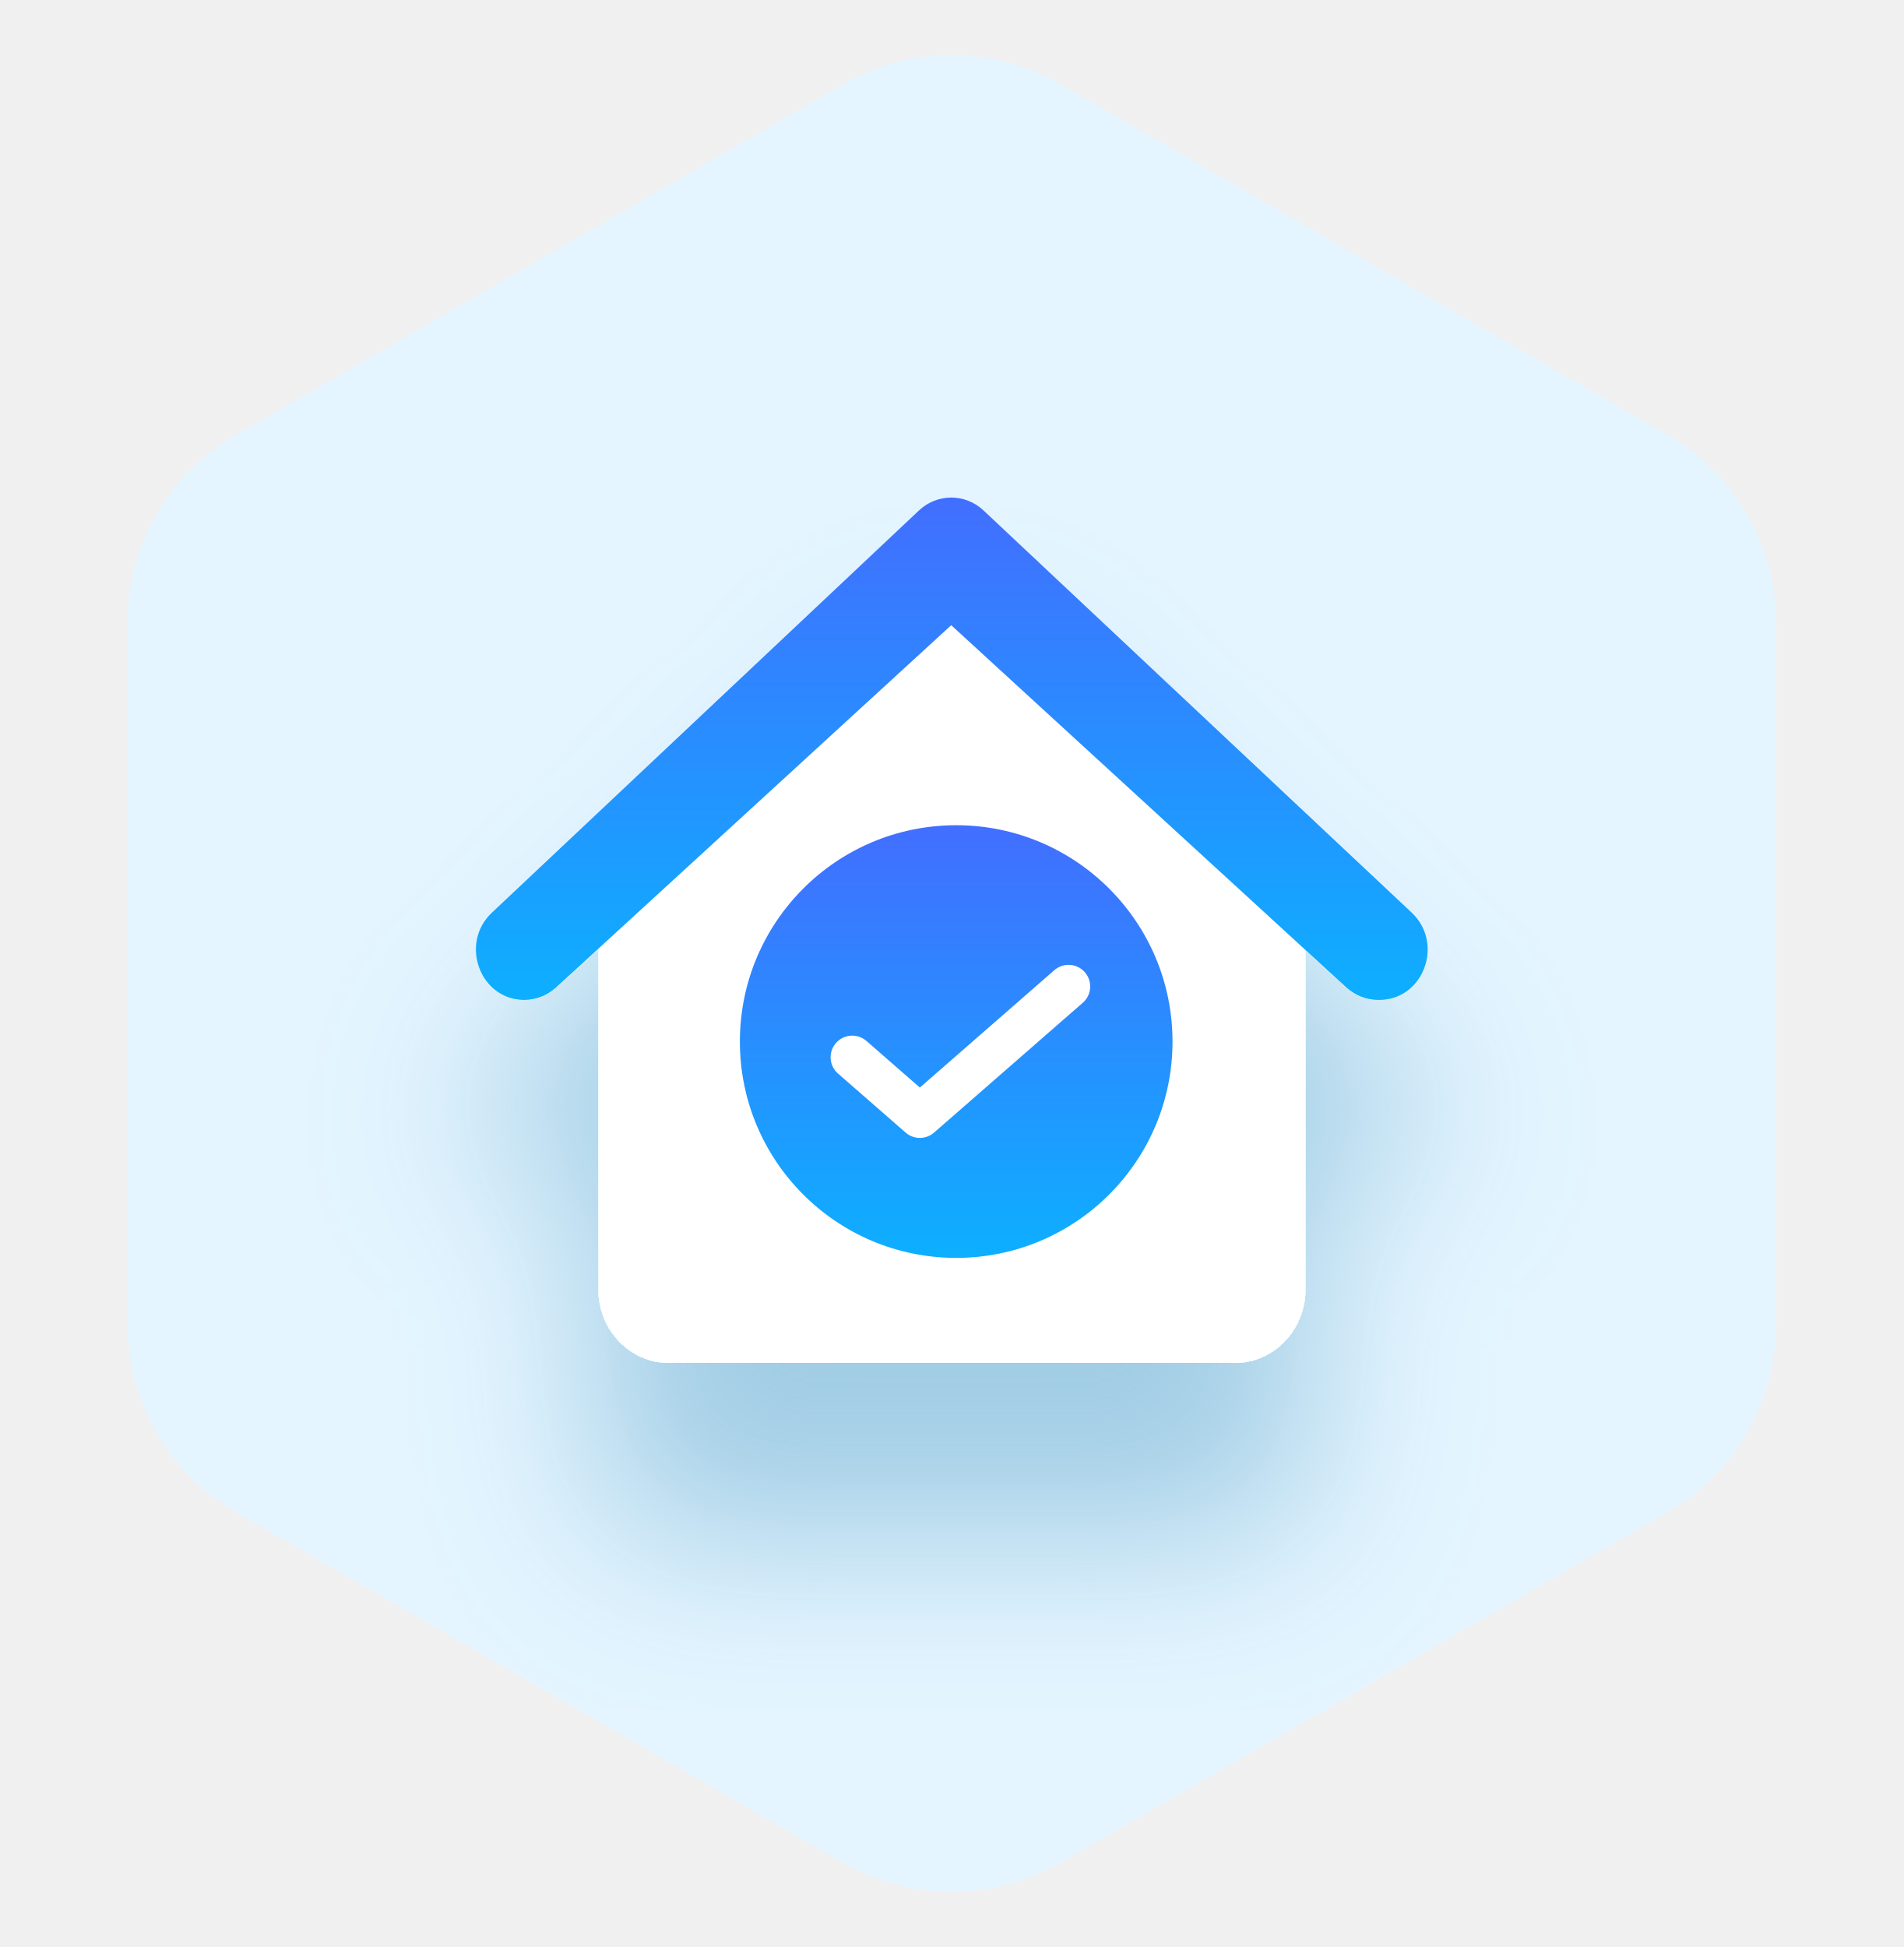
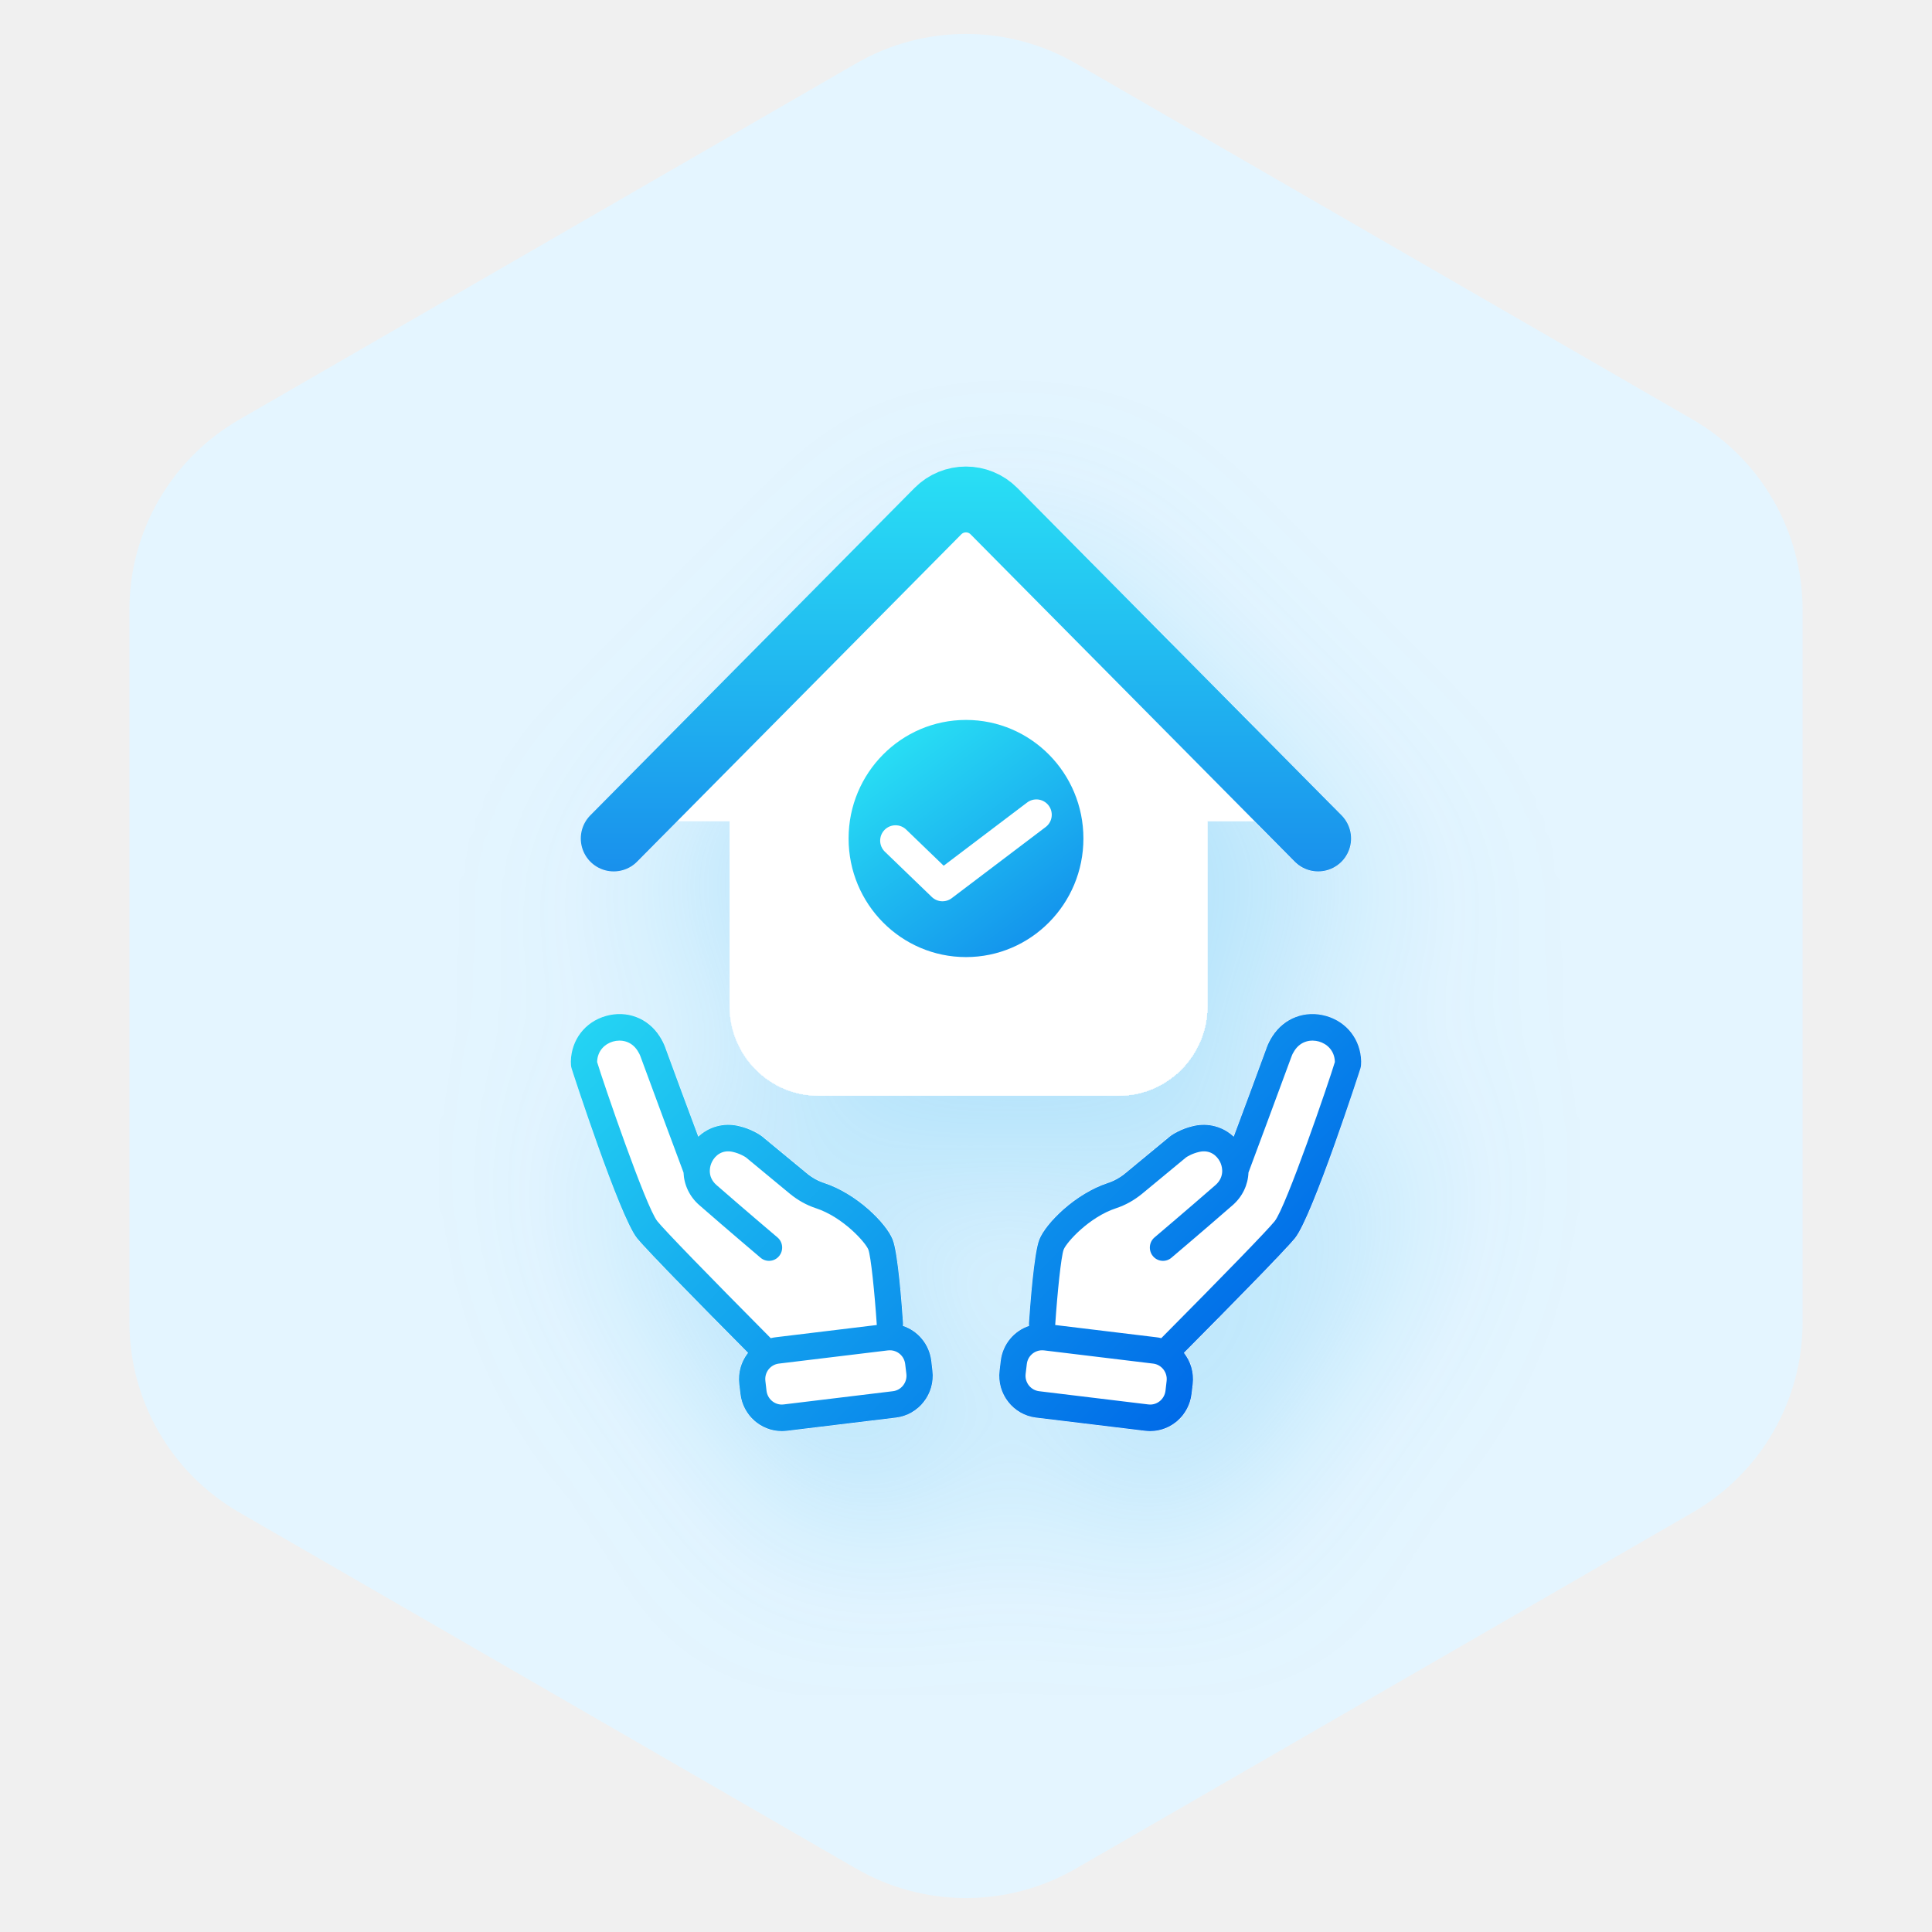
- <svg xmlns="http://www.w3.org/2000/svg" width="44" height="45" viewBox="0 0 44 45" fill="none">
-   <path d="M19.5 1.943C21.047 1.05 22.953 1.05 24.5 1.943L38.553 10.057C40.1 10.95 41.053 12.6 41.053 14.387V30.613C41.053 32.4 40.1 34.05 38.553 34.943L24.5 43.057C22.953 43.95 21.047 43.95 19.5 43.057L5.447 34.943C3.9 34.05 2.947 32.4 2.947 30.613V14.387C2.947 12.6 3.9 10.95 5.447 10.057L19.5 1.943Z" fill="#E4F5FF" />
-   <g filter="url(#filter0_d_5101_1356)">
-     <path d="M15.466 31.5C14.565 31.5 13.832 30.738 13.832 29.801V19.857C13.832 19.695 13.899 19.54 14.016 19.433L21.642 12.414C21.745 12.319 21.874 12.271 22.003 12.271C22.132 12.271 22.261 12.319 22.364 12.414L29.99 19.433C30.107 19.54 30.174 19.694 30.174 19.857V29.801C30.174 30.738 29.441 31.5 28.54 31.5H15.466Z" fill="white" />
-     <path d="M31.883 23.111H31.857C31.585 23.111 31.323 23.008 31.119 22.822L21.987 14.45L12.854 22.822C12.651 23.008 12.388 23.111 12.117 23.111C11.097 23.111 10.613 21.805 11.369 21.094L21.239 11.8C21.664 11.4 22.31 11.4 22.735 11.799L32.63 21.092C33.388 21.804 32.904 23.111 31.883 23.111Z" fill="url(#paint0_linear_5101_1356)" />
-     <path d="M22.102 29.073C24.863 29.073 27.102 26.835 27.102 24.073C27.102 21.312 24.863 19.073 22.102 19.073C19.34 19.073 17.102 21.312 17.102 24.073C17.102 26.835 19.34 29.073 22.102 29.073Z" fill="url(#paint1_linear_5101_1356)" />
-     <path d="M24.699 22.8L21.262 25.8L19.699 24.436" stroke="white" stroke-linecap="round" stroke-linejoin="round" />
+ <svg xmlns="http://www.w3.org/2000/svg" width="44" height="44" viewBox="0 0 44 44" fill="none">
+   <path d="M19.5 1.443C21.047 0.55 22.953 0.55 24.5 1.443L38.553 9.557C40.1 10.45 41.053 12.1 41.053 13.887V30.113C41.053 31.9 40.1 33.55 38.553 34.443L24.5 42.557C22.953 43.45 21.047 43.45 19.5 42.557L5.447 34.443C3.9 33.55 2.947 31.9 2.947 30.113V13.887C2.947 12.1 3.9 10.45 5.447 9.557L19.5 1.443Z" fill="#E4F5FF" />
+   <g filter="url(#filter0_d_29_13367)">
+     <path d="M14.615 18.701H16.617V22.911C16.617 24.037 17.524 24.953 18.638 24.953H25.476C26.591 24.953 27.498 24.037 27.498 22.911V18.701H29.383C29.559 18.701 29.715 18.594 29.779 18.427C29.843 18.261 29.8 18.076 29.67 17.955L22.245 11.079C22.131 10.974 21.956 10.973 21.841 11.078L14.329 17.954C14.198 18.074 14.155 18.259 14.218 18.426C14.282 18.593 14.438 18.701 14.615 18.701Z" fill="white" />
+     <path d="M13.977 19.096L21.359 11.642C21.711 11.286 22.285 11.286 22.638 11.642L30.02 19.096" stroke="url(#paint0_linear_29_13367)" stroke-width="1.5" stroke-linecap="round" />
+     <path d="M30.202 23.138C29.724 23.002 29.243 23.184 28.976 23.603C28.922 23.688 28.883 23.765 28.856 23.838C28.658 24.381 28.325 25.277 28.097 25.887C27.857 25.662 27.522 25.565 27.182 25.643C26.89 25.709 26.695 25.844 26.658 25.87C26.657 25.871 26.655 25.873 26.654 25.874C26.652 25.875 26.648 25.878 26.646 25.88C26.644 25.881 26.643 25.882 26.641 25.884L25.632 26.718C25.509 26.82 25.376 26.894 25.237 26.94C24.487 27.185 23.819 27.857 23.67 28.23C23.548 28.534 23.459 29.761 23.434 30.129C23.433 30.152 23.434 30.174 23.437 30.196C23.095 30.309 22.835 30.614 22.791 30.993L22.764 31.218C22.701 31.743 23.074 32.222 23.594 32.285L26.08 32.586C26.118 32.59 26.156 32.593 26.194 32.593C26.675 32.593 27.08 32.229 27.137 31.747L27.164 31.522C27.195 31.257 27.116 31.004 26.963 30.81C27.879 29.887 29.249 28.498 29.493 28.197C29.89 27.707 30.976 24.359 30.984 24.329C30.996 24.286 31.001 24.238 31 24.174C30.989 23.68 30.676 23.273 30.202 23.138ZM21.21 30.993C21.165 30.614 20.905 30.309 20.563 30.196C20.566 30.174 20.567 30.152 20.566 30.129C20.541 29.761 20.452 28.534 20.33 28.23C20.181 27.856 19.513 27.185 18.763 26.94C18.624 26.894 18.491 26.82 18.368 26.717L17.359 25.884C17.357 25.882 17.353 25.879 17.351 25.877C17.348 25.875 17.345 25.872 17.341 25.87C17.305 25.844 17.11 25.709 16.817 25.643C16.478 25.565 16.143 25.662 15.903 25.887C15.675 25.277 15.342 24.381 15.144 23.838C15.117 23.765 15.078 23.688 15.024 23.603C14.757 23.184 14.276 23.002 13.798 23.138C13.324 23.273 13.011 23.68 13 24.174C12.999 24.238 13.004 24.285 13.016 24.328C13.024 24.359 14.111 27.707 14.507 28.197C14.751 28.497 16.12 29.887 17.037 30.81C17.035 30.811 17.034 30.813 17.032 30.814C16.876 31.016 16.806 31.267 16.836 31.522L16.863 31.747C16.92 32.229 17.325 32.592 17.806 32.593C17.844 32.593 17.882 32.59 17.92 32.586L20.405 32.285C20.926 32.222 21.299 31.743 21.236 31.218L21.21 30.993Z" fill="white" />
+     <path d="M30.202 23.138C29.724 23.002 29.243 23.184 28.976 23.603C28.922 23.688 28.883 23.765 28.856 23.838C28.658 24.381 28.325 25.277 28.097 25.887C27.857 25.662 27.522 25.565 27.182 25.643C26.89 25.709 26.695 25.844 26.658 25.87L26.654 25.874C26.652 25.875 26.648 25.878 26.646 25.88C26.644 25.881 26.643 25.882 26.641 25.884L25.632 26.718C25.509 26.82 25.376 26.894 25.237 26.94C24.487 27.185 23.819 27.857 23.67 28.23C23.548 28.534 23.459 29.761 23.434 30.129C23.433 30.152 23.434 30.174 23.437 30.196C23.095 30.309 22.835 30.614 22.791 30.993L22.764 31.218C22.701 31.743 23.074 32.222 23.594 32.285L26.08 32.586C26.118 32.59 26.156 32.593 26.194 32.593C26.675 32.593 27.08 32.229 27.137 31.747L27.164 31.522C27.195 31.257 27.116 31.004 26.963 30.81C27.879 29.887 29.249 28.498 29.493 28.197C29.89 27.707 30.976 24.359 30.984 24.329C30.996 24.286 31.001 24.238 31 24.174C30.989 23.68 30.676 23.273 30.202 23.138ZM26.569 31.45L26.543 31.675C26.521 31.853 26.372 31.988 26.194 31.988C26.18 31.988 26.166 31.987 26.151 31.985L23.666 31.684C23.473 31.661 23.335 31.484 23.358 31.29L23.385 31.064C23.406 30.886 23.556 30.752 23.733 30.752C23.747 30.752 23.762 30.753 23.776 30.754L26.262 31.055C26.454 31.078 26.592 31.255 26.569 31.45ZM29.029 27.813C28.857 28.026 27.894 29.018 26.447 30.476C26.41 30.466 26.372 30.459 26.333 30.455L24.031 30.176C24.031 30.174 24.032 30.172 24.032 30.169C24.079 29.461 24.166 28.605 24.225 28.456C24.29 28.293 24.802 27.718 25.422 27.515C25.632 27.446 25.83 27.335 26.012 27.186L27.013 26.358C27.035 26.343 27.149 26.27 27.314 26.233C27.551 26.179 27.712 26.314 27.785 26.459C27.812 26.514 27.831 26.577 27.834 26.645C27.834 26.652 27.834 26.659 27.835 26.667C27.835 26.775 27.794 26.891 27.683 26.988C27.047 27.543 26.301 28.175 26.294 28.181C26.167 28.288 26.151 28.479 26.257 28.607C26.363 28.735 26.552 28.752 26.679 28.644C26.686 28.638 27.436 28.003 28.075 27.445C28.299 27.249 28.422 26.982 28.433 26.704C28.545 26.403 29.126 24.845 29.418 24.048C29.425 24.026 29.443 23.988 29.479 23.931C29.627 23.699 29.865 23.67 30.039 23.72C30.21 23.769 30.395 23.917 30.401 24.186C30.273 24.617 29.289 27.493 29.029 27.813ZM21.21 30.993C21.165 30.614 20.905 30.309 20.563 30.196C20.566 30.174 20.567 30.152 20.566 30.129C20.541 29.761 20.452 28.534 20.33 28.23C20.181 27.856 19.513 27.185 18.763 26.94C18.624 26.894 18.491 26.82 18.368 26.717L17.359 25.884C17.357 25.882 17.353 25.879 17.351 25.877C17.348 25.875 17.345 25.872 17.341 25.87C17.305 25.844 17.11 25.709 16.817 25.643C16.478 25.565 16.143 25.662 15.903 25.887C15.675 25.277 15.342 24.381 15.144 23.838C15.117 23.765 15.078 23.688 15.024 23.603C14.757 23.184 14.276 23.002 13.798 23.138C13.324 23.273 13.011 23.68 13 24.174C12.999 24.238 13.004 24.285 13.016 24.328C13.024 24.359 14.111 27.707 14.507 28.197C14.751 28.497 16.12 29.887 17.037 30.81C17.035 30.811 17.034 30.813 17.032 30.814C16.876 31.016 16.806 31.267 16.836 31.522L16.863 31.747C16.92 32.229 17.325 32.592 17.806 32.593C17.844 32.593 17.882 32.59 17.92 32.586L20.405 32.285C20.926 32.222 21.299 31.743 21.236 31.218L21.21 30.993ZM14.971 27.813C14.711 27.493 13.728 24.619 13.599 24.187C13.605 23.918 13.79 23.769 13.96 23.72C14.135 23.67 14.373 23.699 14.521 23.931C14.557 23.988 14.574 24.026 14.582 24.048C14.873 24.845 15.455 26.403 15.567 26.704C15.578 26.982 15.701 27.249 15.925 27.445C16.564 28.003 17.314 28.638 17.321 28.644C17.448 28.752 17.637 28.735 17.743 28.607C17.849 28.479 17.833 28.288 17.706 28.181C17.698 28.175 16.953 27.543 16.317 26.988C16.206 26.891 16.165 26.776 16.165 26.667C16.166 26.66 16.166 26.652 16.166 26.644C16.169 26.577 16.188 26.514 16.215 26.459C16.288 26.314 16.449 26.179 16.686 26.233C16.851 26.27 16.964 26.343 16.987 26.358L17.988 27.186C18.17 27.335 18.368 27.446 18.578 27.515C19.198 27.718 19.71 28.294 19.775 28.456C19.834 28.605 19.921 29.461 19.968 30.17C19.968 30.172 19.969 30.174 19.969 30.176L17.667 30.455C17.628 30.459 17.59 30.467 17.553 30.476C16.106 29.018 15.143 28.026 14.971 27.813ZM20.569 31.551C20.511 31.626 20.428 31.673 20.334 31.684L17.849 31.985C17.834 31.987 17.82 31.988 17.806 31.988C17.628 31.988 17.479 31.853 17.457 31.675L17.431 31.45C17.42 31.356 17.445 31.263 17.503 31.188C17.561 31.114 17.645 31.066 17.738 31.055L20.224 30.754C20.238 30.753 20.253 30.752 20.267 30.752C20.444 30.752 20.594 30.886 20.615 31.065L20.642 31.29C20.653 31.384 20.627 31.477 20.569 31.551Z" fill="url(#paint1_linear_29_13367)" />
+     <path d="M22 21.797C23.477 21.797 24.674 20.588 24.674 19.096C24.674 17.605 23.477 16.396 22 16.396C20.523 16.396 19.326 17.605 19.326 19.096C19.326 20.588 20.523 21.797 22 21.797Z" fill="url(#paint2_linear_29_13367)" />
+     <path d="M23.603 18.556L21.464 20.176L20.395 19.145" stroke="white" stroke-width="0.7" stroke-linecap="round" stroke-linejoin="round" />
  </g>
  <defs>
-     <filter id="filter0_d_5101_1356" x="7" y="11.5" width="30" height="28" filterUnits="userSpaceOnUse" color-interpolation-filters="sRGB">
+     <filter id="filter0_d_29_13367" x="10" y="8.625" width="26" height="29.968" filterUnits="userSpaceOnUse" color-interpolation-filters="sRGB">
      <feFlood flood-opacity="0" result="BackgroundImageFix" />
      <feColorMatrix in="SourceAlpha" type="matrix" values="0 0 0 0 0 0 0 0 0 0 0 0 0 0 0 0 0 0 127 0" result="hardAlpha" />
-       <feOffset dy="4" />
+       <feOffset dx="1" dy="2" />
      <feGaussianBlur stdDeviation="2" />
      <feComposite in2="hardAlpha" operator="out" />
-       <feColorMatrix type="matrix" values="0 0 0 0 0.232 0 0 0 0 0.563 0 0 0 0 0.742 0 0 0 0.4 0" />
-       <feBlend mode="normal" in2="BackgroundImageFix" result="effect1_dropShadow_5101_1356" />
-       <feBlend mode="normal" in="SourceGraphic" in2="effect1_dropShadow_5101_1356" result="shape" />
+       <feColorMatrix type="matrix" values="0 0 0 0 0.122 0 0 0 0 0.678 0 0 0 0 0.937 0 0 0 0.26 0" />
+       <feBlend mode="normal" in2="BackgroundImageFix" result="effect1_dropShadow_29_13367" />
+       <feBlend mode="normal" in="SourceGraphic" in2="effect1_dropShadow_29_13367" result="shape" />
    </filter>
-     <linearGradient id="paint0_linear_5101_1356" x1="22" y1="11.5" x2="22" y2="23.111" gradientUnits="userSpaceOnUse">
-       <stop stop-color="#426EFF" />
-       <stop offset="1" stop-color="#0DAFFF" />
+     <linearGradient id="paint0_linear_29_13367" x1="22" y1="9.646" x2="22" y2="24.946" gradientUnits="userSpaceOnUse">
+       <stop stop-color="#2BE8F5" />
+       <stop offset="1" stop-color="#1064E8" />
    </linearGradient>
-     <linearGradient id="paint1_linear_5101_1356" x1="22.102" y1="19.073" x2="22.102" y2="29.073" gradientUnits="userSpaceOnUse">
-       <stop stop-color="#426EFF" />
-       <stop offset="1" stop-color="#0DAFFF" />
+     <linearGradient id="paint1_linear_29_13367" x1="15.311" y1="16.963" x2="28.819" y2="30.339" gradientUnits="userSpaceOnUse">
+       <stop stop-color="#2BE8F5" />
+       <stop offset="1" stop-color="#006BE8" />
+     </linearGradient>
+     <linearGradient id="paint2_linear_29_13367" x1="19.98" y1="16.301" x2="25.53" y2="23.869" gradientUnits="userSpaceOnUse">
+       <stop stop-color="#2BE8F5" />
+       <stop offset="1" stop-color="#0768E8" />
    </linearGradient>
  </defs>
</svg>
